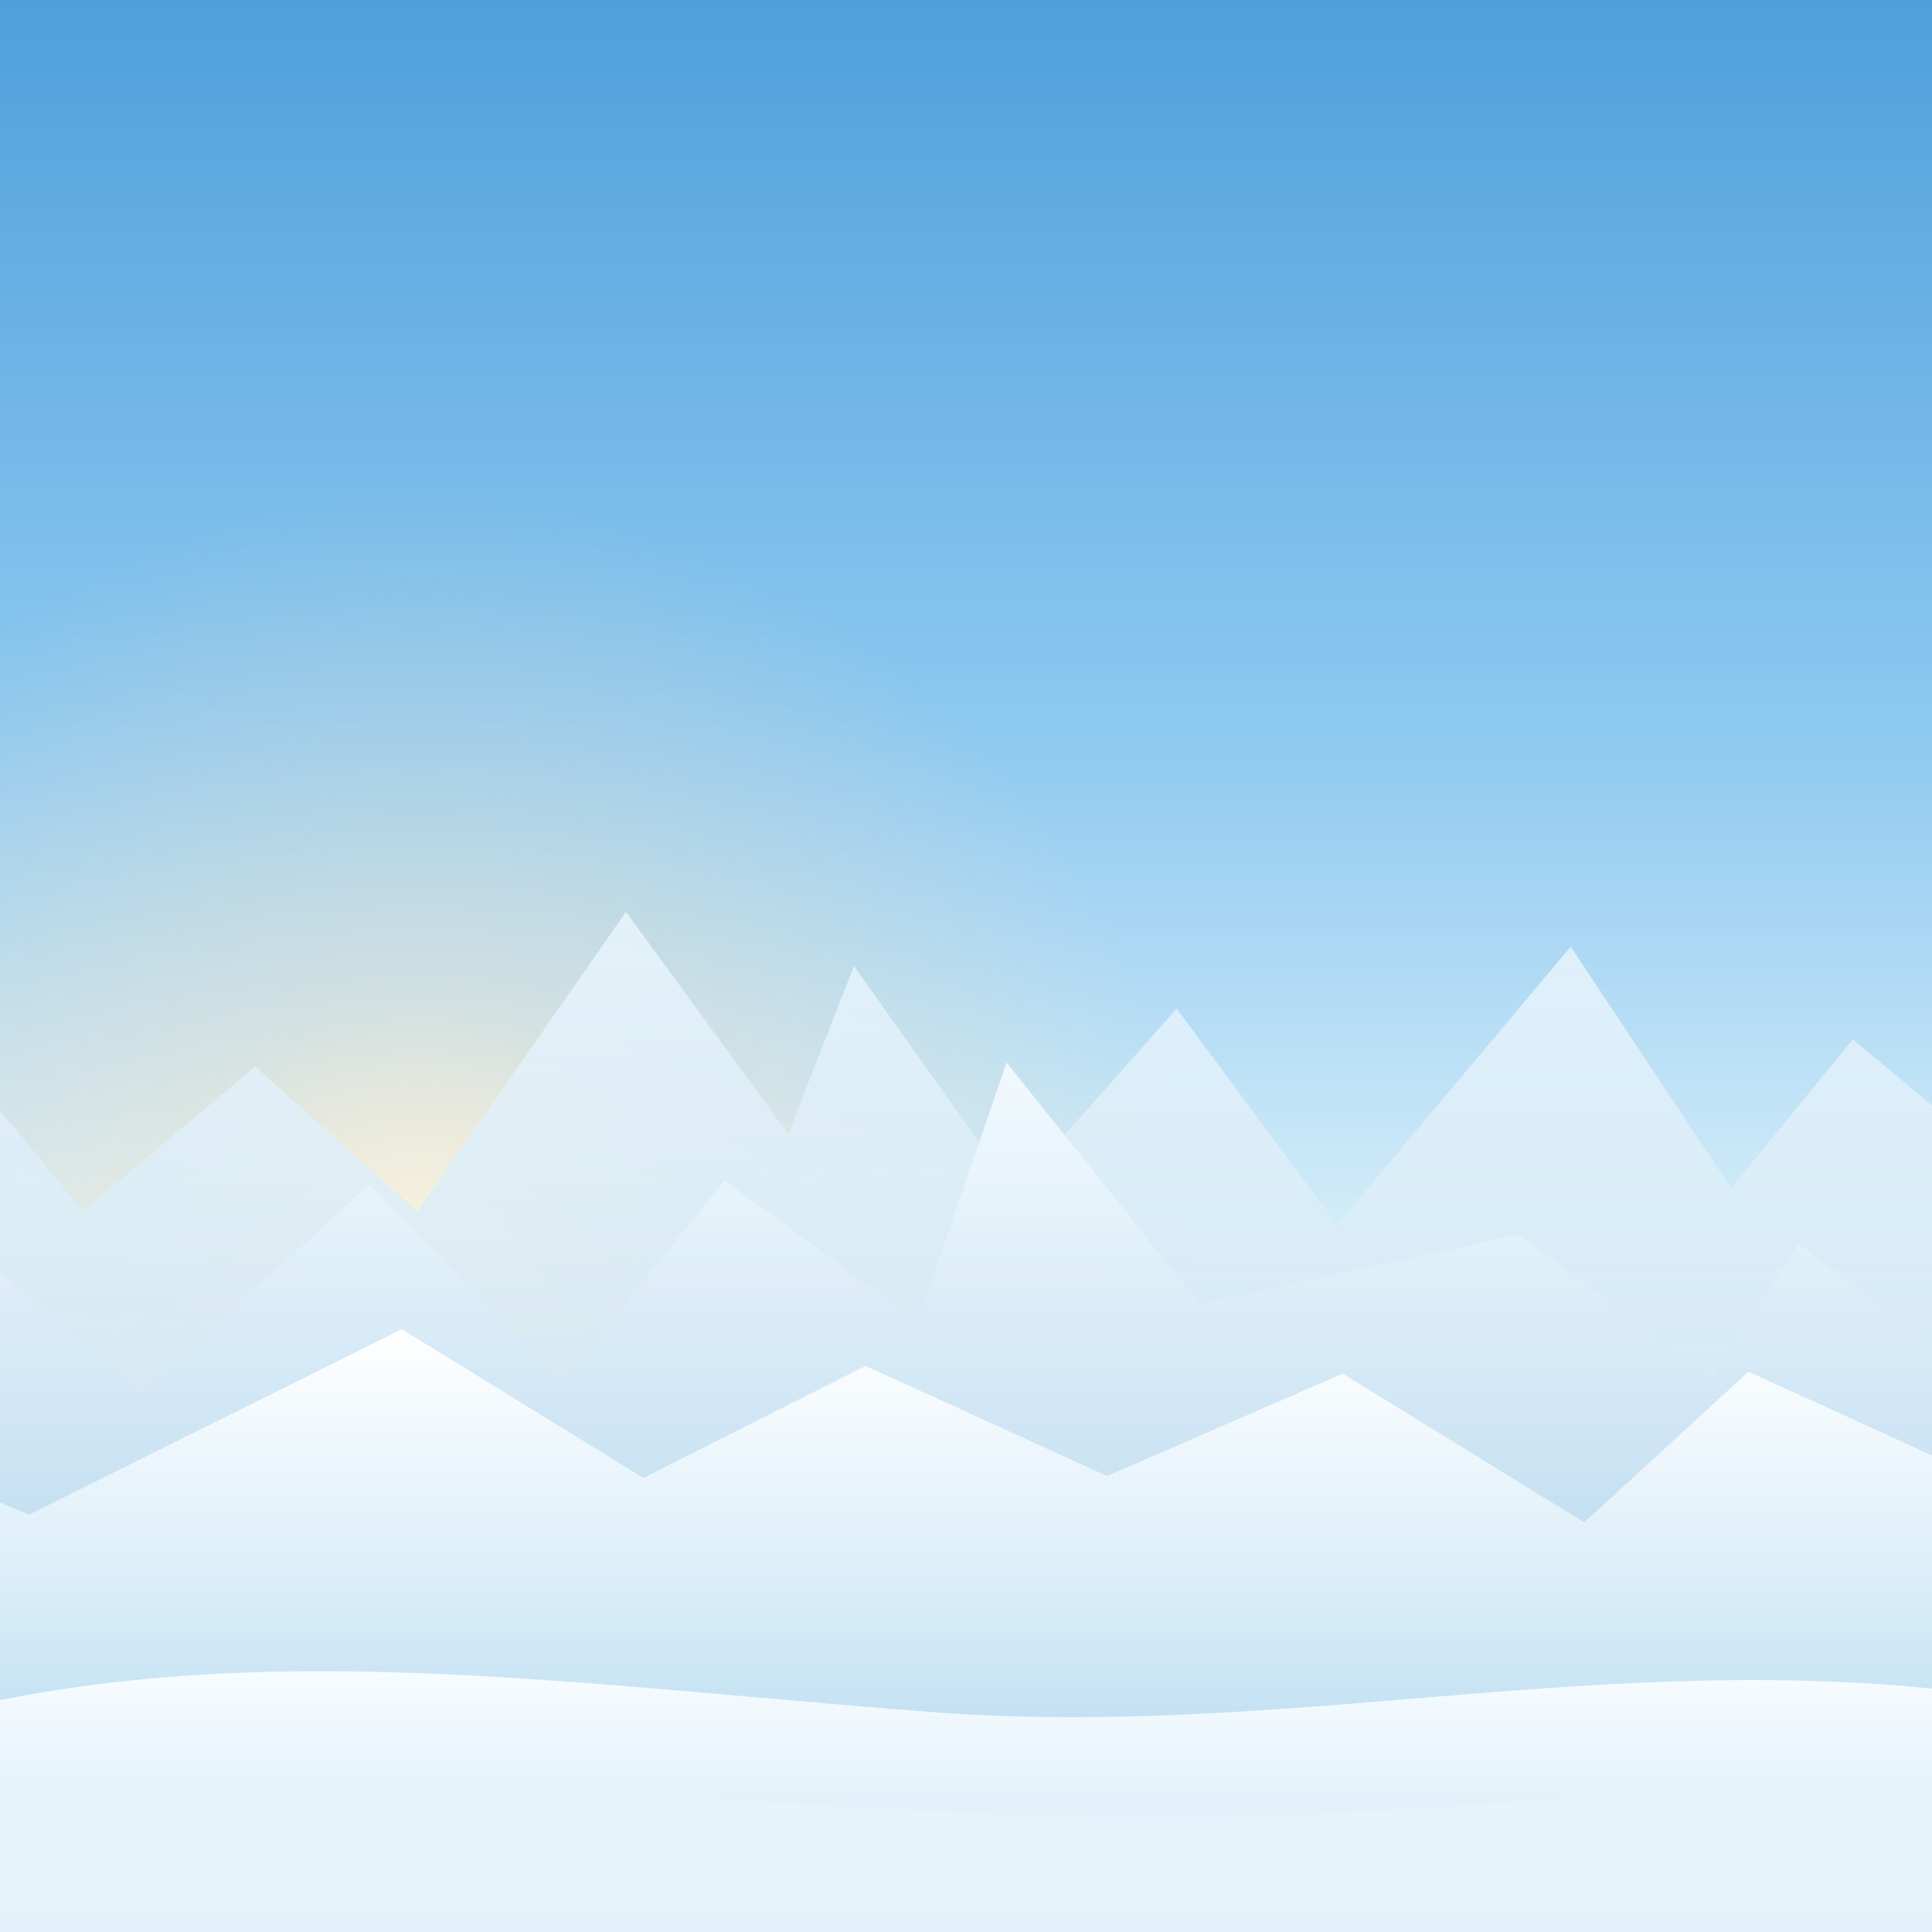
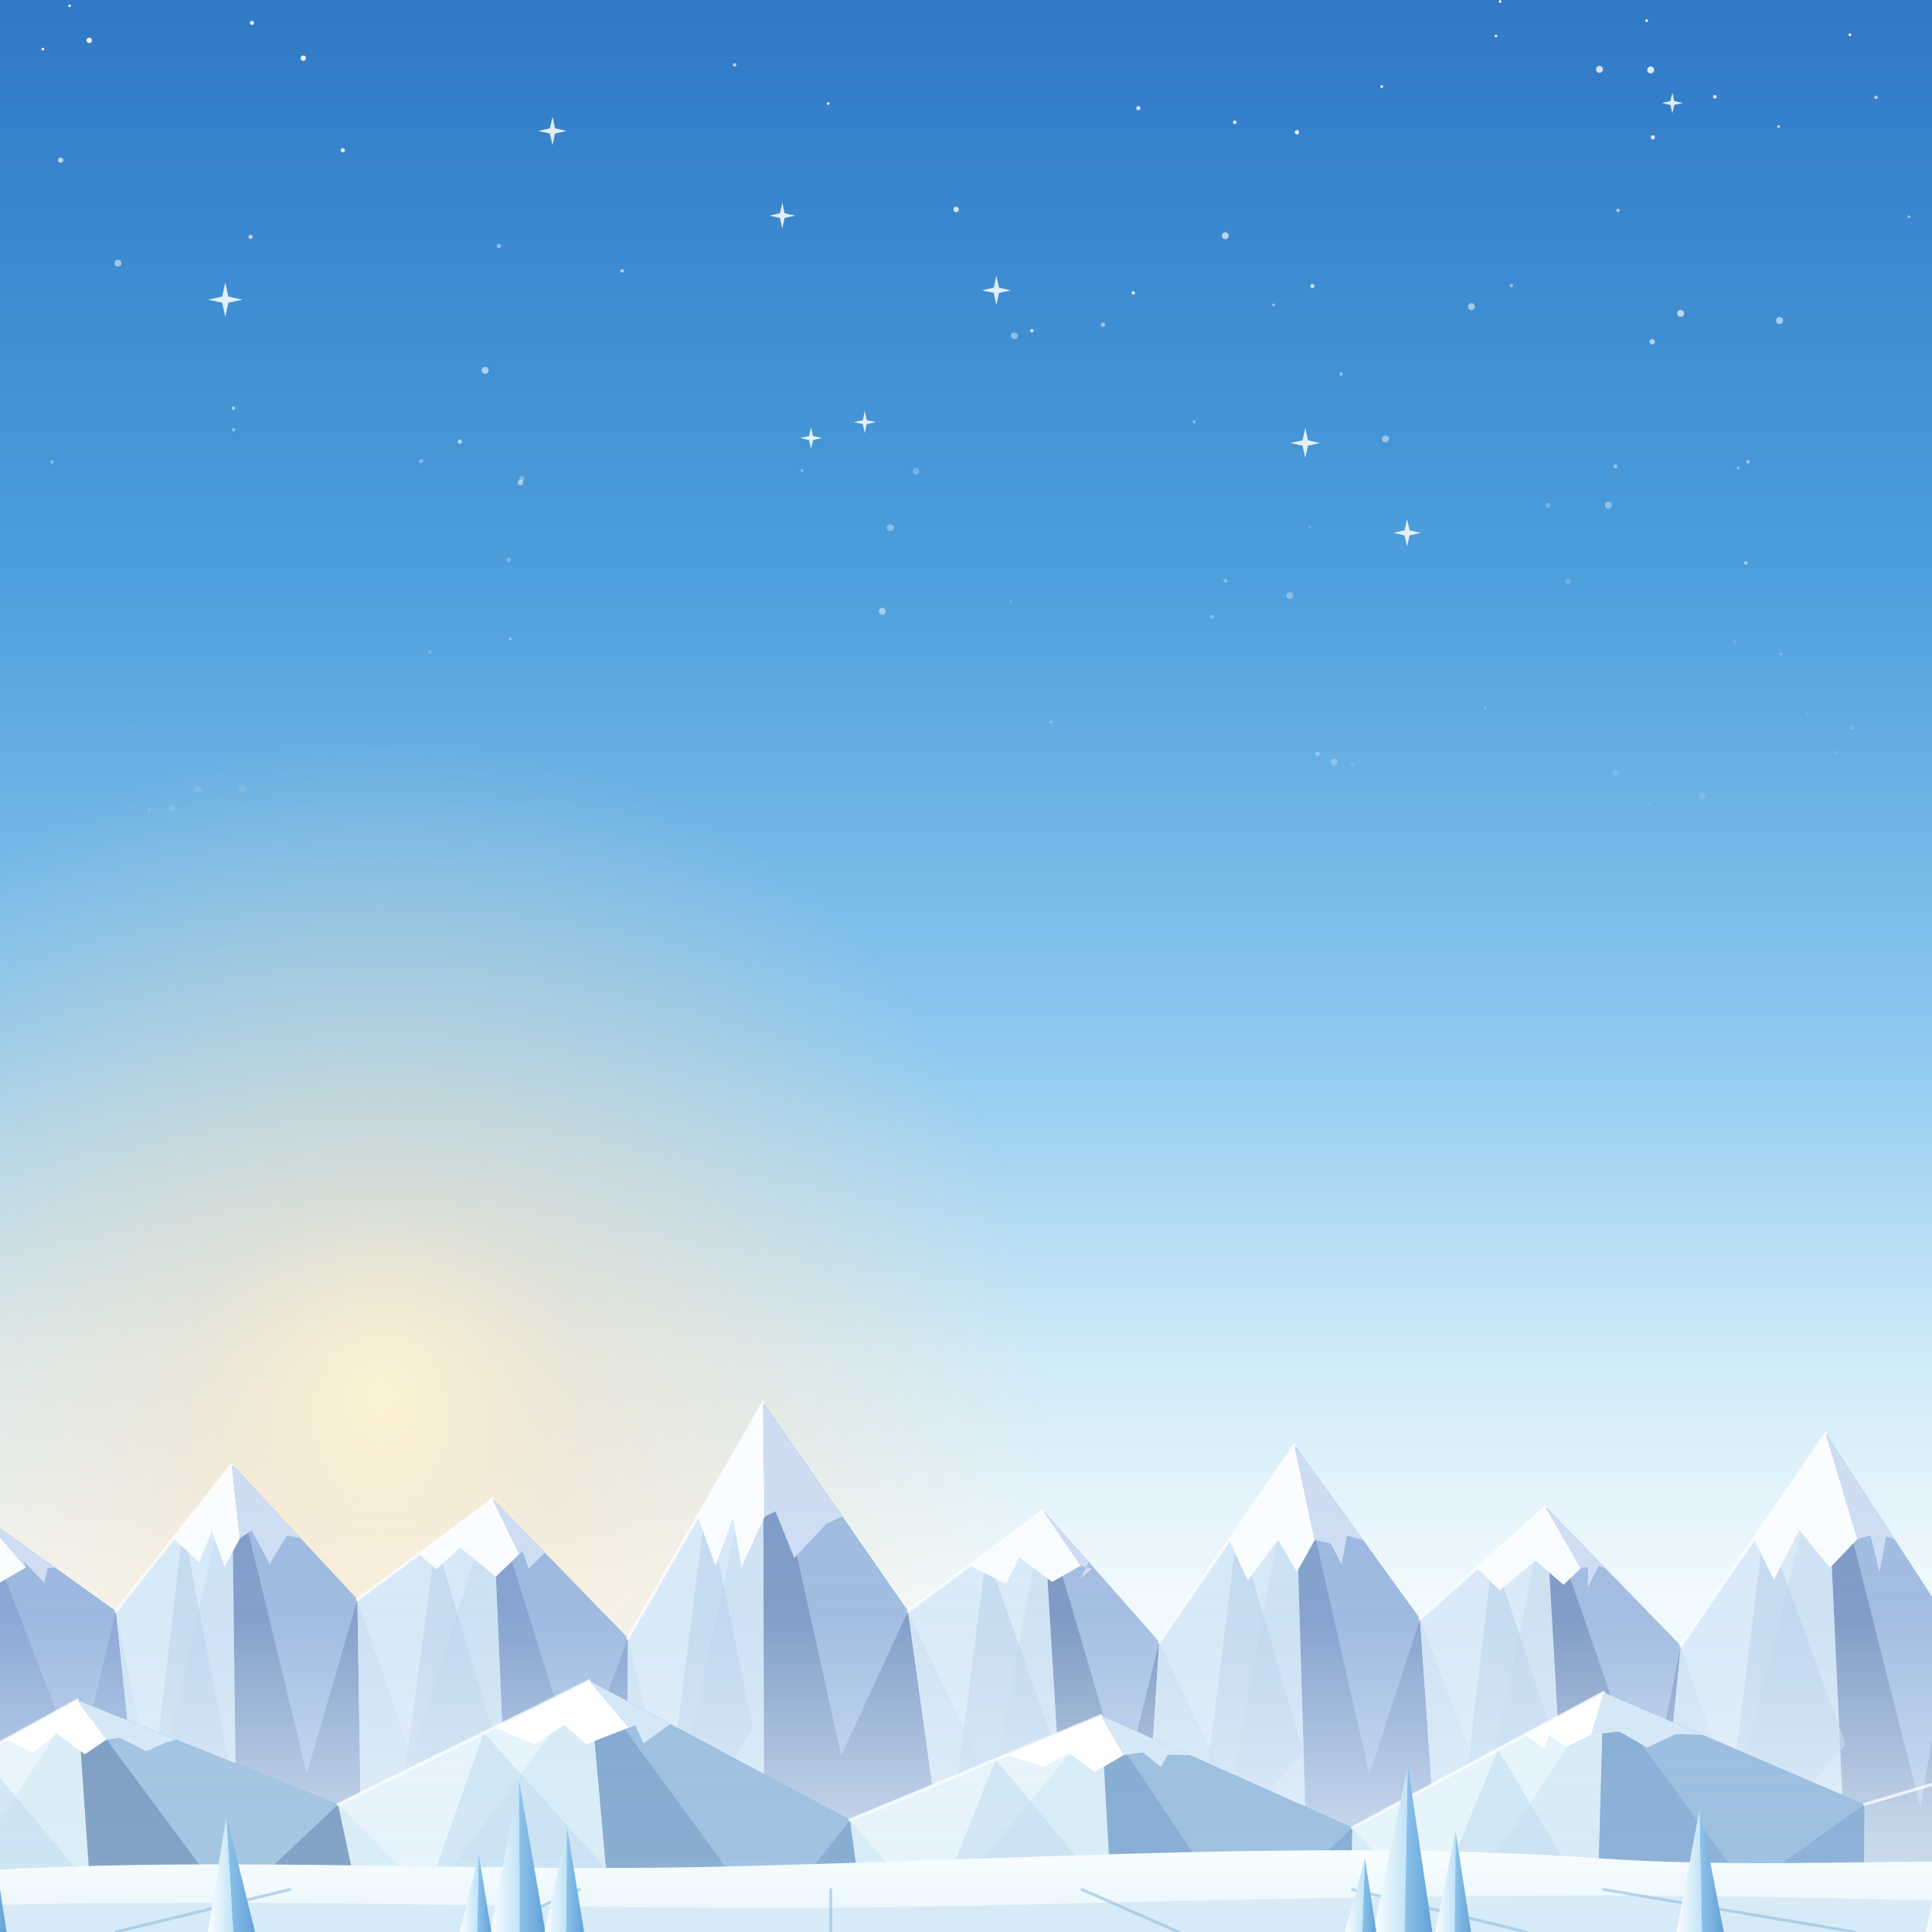
<svg xmlns="http://www.w3.org/2000/svg" viewBox="0 0 1000 1000" preserveAspectRatio="xMidYMid slice" width="100%" height="100%">
  <defs>
    <linearGradient id="sky" x1="0" y1="0" x2="0" y2="1">
-       <stop offset="0" stop-color="#4d9fdc" />
-       <stop offset=".38" stop-color="#8ec9f0" />
-       <stop offset=".62" stop-color="#cfeaf8" />
-       <stop offset=".72" stop-color="#f0f9fd" />
+       <stop offset="0" stop-color="#2f78c6" />
+       <stop offset=".3" stop-color="#4d9fdc" />
+       <stop offset=".54" stop-color="#8ec9f0" />
+       <stop offset=".7" stop-color="#cfeaf8" />
+       <stop offset=".82" stop-color="#f0f9fd" />
      <stop offset="1" stop-color="#f0f9fd" />
    </linearGradient>
-     <radialGradient id="sun" cx=".22" cy=".66" r=".4">
-       <stop offset="0" stop-color="#fff6dd" stop-opacity=".95" />
-       <stop offset=".35" stop-color="#ffe6c4" stop-opacity=".4" />
-       <stop offset="1" stop-color="#ffe6c4" stop-opacity="0" />
+     <radialGradient id="sun" cx=".2" cy=".72" r=".34">
+       <stop offset="0" stop-color="#fff3d2" stop-opacity=".95" />
+       <stop offset=".3" stop-color="#ffe2bd" stop-opacity=".5" />
+       <stop offset="1" stop-color="#ffe2bd" stop-opacity="0" />
    </radialGradient>
-     <linearGradient id="rangeFar" x1="0" y1="0" x2="0" y2="1">
-       <stop offset="0" stop-color="#e9f5fc" />
-       <stop offset="1" stop-color="#b9d9ee" />
-     </linearGradient>
-     <linearGradient id="rangeMid" x1="0" y1="0" x2="0" y2="1">
-       <stop offset="0" stop-color="#f6fbff" />
-       <stop offset=".6" stop-color="#bddcf0" />
-       <stop offset="1" stop-color="#8fbfe0" />
-     </linearGradient>
-     <linearGradient id="rangeNear" x1="0" y1="0" x2="0" y2="1">
+     <linearGradient id="hazeMid" x1="0" y1="0" x2="0" y2="1">
+       <stop offset="0" stop-color="#e3f0fa" stop-opacity="0" />
+       <stop offset=".3" stop-color="#e3f0fa" stop-opacity=".08" />
+       <stop offset=".58" stop-color="#e9f4fc" stop-opacity=".65" />
+       <stop offset="1" stop-color="#e9f4fc" stop-opacity="1" />
+     </linearGradient>
+     <linearGradient id="hazeNear" x1="0" y1="0" x2="0" y2="1">
+       <stop offset="0" stop-color="#f0f8fe" stop-opacity="0" />
+       <stop offset=".4" stop-color="#f0f8fe" stop-opacity=".05" />
+       <stop offset=".62" stop-color="#eef7fd" stop-opacity=".55" />
+       <stop offset="1" stop-color="#eef7fd" stop-opacity="1" />
+     </linearGradient>
+     <linearGradient id="mist" x1="0" y1="0" x2="0" y2="1">
+       <stop offset="0" stop-color="#f4fbff" stop-opacity="0" />
+       <stop offset=".5" stop-color="#f4fbff" stop-opacity=".78" />
+       <stop offset="1" stop-color="#f4fbff" stop-opacity="0" />
+     </linearGradient>
+     <linearGradient id="ice" x1="0" y1="0" x2="0" y2="1">
+       <stop offset="0" stop-color="#f8fdff" />
+       <stop offset=".5" stop-color="#dbeefa" />
+       <stop offset="1" stop-color="#b9d9ef" />
+     </linearGradient>
+     <linearGradient id="shardL" x1="0" y1="0" x2="1" y2="0">
      <stop offset="0" stop-color="#ffffff" />
-       <stop offset=".5" stop-color="#d3eaf7" />
-       <stop offset="1" stop-color="#9dcbe8" />
-     </linearGradient>
-     <linearGradient id="field" x1="0" y1="0" x2="0" y2="1">
-       <stop offset="0" stop-color="#f7fcff" />
-       <stop offset="1" stop-color="#cfe7f5" />
+       <stop offset="1" stop-color="#bfe3f7" />
+     </linearGradient>
+     <linearGradient id="shardR" x1="0" y1="0" x2="1" y2="0">
+       <stop offset="0" stop-color="#8ec3ea" />
+       <stop offset="1" stop-color="#5f9fd6" />
    </linearGradient>
  </defs>
  <rect width="1000" height="1000" fill="url(#sky)" />
  <rect width="1000" height="1000" fill="url(#sun)" />
-   <polygon points="0,690 -41,525 43,627 132,552 216,627 324,472 408,587 442,500 525,617 609,522 692,634 813,490 896,615 959,538 1042,607 1113,533 1196,604 1040,690 1040,1000 -40,1000" fill="url(#rangeFar)" opacity=".85" />
-   <polygon points="0,760 -26,637 74,721 191,613 291,715 375,611 475,684 521,550 621,675 786,639 886,713 931,644 1031,719 1149,588 1249,682 1040,760 1040,1000 -40,1000" fill="url(#rangeMid)" opacity=".92" />
-   <polygon points="0,830 -110,732 15,784 208,688 333,765 448,707 573,764 695,711 820,788 905,710 1030,767 1194,727 1319,780 1040,830 1040,1000 -40,1000" fill="url(#rangeNear)" />
-   <path d="M0 880 C150 850 300 872 480 886 C660 900 820 856 1000 874 L1000 1000 L0 1000 Z" fill="url(#field)" />
-   <path d="M0 930 C200 910 360 936 560 940 C740 944 880 918 1000 926 L1000 1000 L0 1000 Z" fill="#e6f3fb" opacity=".9" />
+   <circle cx="238" cy="228.6" r="1.1" fill="#fff" opacity="0.63" />
+   <circle cx="474.1" cy="244" r="1.8" fill="#fff" opacity="0.24" />
+   <circle cx="837.5" cy="108.9" r="0.9" fill="#fff" opacity="0.57" />
+   <circle cx="717.1" cy="227.2" r="1.8" fill="#fff" opacity="0.45" />
+   <circle cx="639.1" cy="63.3" r="0.9" fill="#fff" opacity="0.93" />
+   <circle cx="523.2" cy="311.3" r="0.7" fill="#fff" opacity="0.17" />
+   <circle cx="957.5" cy="18" r="0.7" fill="#fff" opacity="0.99" />
+   <circle cx="269.4" cy="249.8" r="1.4" fill="#fff" opacity="0.51" />
+   <circle cx="921.1" cy="165.9" r="1.8" fill="#fff" opacity="0.56" />
+   <circle cx="935.6" cy="369.1" r="0.7" fill="#fff" opacity="0.12" />
+   <circle cx="494.9" cy="108.4" r="1.4" fill="#fff" opacity="0.80" />
+   <circle cx="855.2" cy="176.9" r="1.4" fill="#fff" opacity="0.59" />
+   <circle cx="534.1" cy="171.2" r="0.9" fill="#fff" opacity="0.73" />
+   <circle cx="682" cy="390.2" r="1.1" fill="#fff" opacity="0.35" />
+   <circle cx="671.3" cy="68.5" r="1.1" fill="#fff" opacity="0.95" />
+   <circle cx="904.7" cy="239" r="0.9" fill="#fff" opacity="0.49" />
+   <circle cx="988.1" cy="112.2" r="0.7" fill="#fff" opacity="0.51" />
+   <circle cx="853.9" cy="415.7" r="0.7" fill="#fff" opacity="0.12" />
+   <circle cx="66.6" cy="376.8" r="0.7" fill="#fff" opacity="0.12" />
+   <circle cx="768.8" cy="366.6" r="0.7" fill="#fff" opacity="0.24" />
+   <circle cx="761.6" cy="158.7" r="1.8" fill="#fff" opacity="0.53" />
+   <circle cx="880.9" cy="411.9" r="1.8" fill="#fff" opacity="0.12" />
+   <circle cx="36" cy="3" r="0.7" fill="#fff" opacity="0.93" />
+   <circle cx="31.4" cy="82.9" r="1.4" fill="#fff" opacity="0.66" />
+   <circle cx="263.4" cy="289.7" r="1.1" fill="#fff" opacity="0.27" />
+   <circle cx="958.7" cy="376.6" r="1.4" fill="#fff" opacity="0.13" />
+   <circle cx="869.9" cy="162.2" r="1.8" fill="#fff" opacity="0.66" />
+   <circle cx="102.6" cy="408.6" r="1.8" fill="#fff" opacity="0.12" />
+   <circle cx="634.3" cy="300.6" r="1.1" fill="#fff" opacity="0.30" />
+   <circle cx="258.2" cy="127.3" r="1.1" fill="#fff" opacity="0.46" />
+   <circle cx="415.2" cy="243.6" r="0.7" fill="#fff" opacity="0.38" />
+   <circle cx="589.2" cy="56" r="1.1" fill="#fff" opacity="0.78" />
+   <circle cx="679.3" cy="148.1" r="1.1" fill="#fff" opacity="0.71" />
+   <circle cx="22.2" cy="25.4" r="0.7" fill="#fff" opacity="1.04" />
+   <circle cx="251.1" cy="191.7" r="1.8" fill="#fff" opacity="0.57" />
+   <circle cx="177.4" cy="77.8" r="1.1" fill="#fff" opacity="0.89" />
+   <circle cx="264.1" cy="330.7" r="0.7" fill="#fff" opacity="0.37" />
+   <circle cx="26.9" cy="239.1" r="0.9" fill="#fff" opacity="0.36" />
+   <circle cx="222.5" cy="337.6" r="0.9" fill="#fff" opacity="0.18" />
+   <circle cx="678.1" cy="272.8" r="0.7" fill="#fff" opacity="0.22" />
+   <circle cx="322" cy="140.2" r="0.9" fill="#fff" opacity="0.61" />
+   <circle cx="855.5" cy="71.1" r="1.1" fill="#fff" opacity="0.86" />
+   <circle cx="218" cy="238.7" r="1.1" fill="#fff" opacity="0.33" />
+   <circle cx="120.9" cy="222.4" r="0.9" fill="#fff" opacity="0.40" />
+   <circle cx="836.2" cy="241.4" r="1.1" fill="#fff" opacity="0.37" />
+   <circle cx="827.9" cy="35.9" r="1.8" fill="#fff" opacity="0.77" />
+   <circle cx="129.7" cy="122.6" r="1.1" fill="#fff" opacity="0.65" />
+   <circle cx="634.2" cy="122" r="1.8" fill="#fff" opacity="0.63" />
+   <circle cx="920.6" cy="65.5" r="0.7" fill="#fff" opacity="0.76" />
+   <circle cx="832.5" cy="261.5" r="1.8" fill="#fff" opacity="0.37" />
+   <circle cx="950.2" cy="389.5" r="0.9" fill="#fff" opacity="0.12" />
+   <circle cx="456.7" cy="316.4" r="1.8" fill="#fff" opacity="0.48" />
+   <circle cx="543.9" cy="373.7" r="0.7" fill="#fff" opacity="0.32" />
+   <circle cx="971" cy="50.4" r="0.9" fill="#fff" opacity="0.62" />
+   <circle cx="903.6" cy="291.4" r="0.9" fill="#fff" opacity="0.50" />
+   <circle cx="899.7" cy="242.3" r="0.7" fill="#fff" opacity="0.43" />
+   <circle cx="120.8" cy="211.3" r="0.9" fill="#fff" opacity="0.56" />
+   <circle cx="525" cy="173.8" r="1.8" fill="#fff" opacity="0.41" />
+   <circle cx="125.4" cy="408.2" r="1.8" fill="#fff" opacity="0.12" />
+   <circle cx="782.3" cy="147.8" r="0.9" fill="#fff" opacity="0.46" />
+   <circle cx="887.6" cy="50.1" r="0.9" fill="#fff" opacity="0.92" />
+   <circle cx="921.8" cy="338.5" r="0.7" fill="#fff" opacity="0.24" />
+   <circle cx="570.9" cy="168.1" r="1.1" fill="#fff" opacity="0.48" />
+   <circle cx="618.1" cy="218.3" r="0.7" fill="#fff" opacity="0.47" />
+   <circle cx="776.5" cy="0.8" r="0.7" fill="#fff" opacity="1.01" />
+   <circle cx="46.2" cy="20.9" r="1.4" fill="#fff" opacity="1.05" />
+   <circle cx="854.4" cy="36.2" r="1.8" fill="#fff" opacity="0.83" />
+   <circle cx="157" cy="30.1" r="1.4" fill="#fff" opacity="0.90" />
+   <circle cx="586.6" cy="151.6" r="0.9" fill="#fff" opacity="0.80" />
+   <circle cx="428.7" cy="53.6" r="0.7" fill="#fff" opacity="0.88" />
+   <circle cx="380.2" cy="33.6" r="0.9" fill="#fff" opacity="0.65" />
+   <circle cx="460.8" cy="273.1" r="1.8" fill="#fff" opacity="0.33" />
+   <circle cx="801.2" cy="261.6" r="1.4" fill="#fff" opacity="0.22" />
+   <circle cx="627.4" cy="319.2" r="1.1" fill="#fff" opacity="0.25" />
+   <circle cx="694.1" cy="193.6" r="0.9" fill="#fff" opacity="0.42" />
+   <circle cx="270.1" cy="247.8" r="1.4" fill="#fff" opacity="0.31" />
+   <circle cx="130.4" cy="11.8" r="1.1" fill="#fff" opacity="0.83" />
+   <circle cx="897.9" cy="332.2" r="1.1" fill="#fff" opacity="0.12" />
+   <circle cx="690.6" cy="394.4" r="1.8" fill="#fff" opacity="0.26" />
+   <circle cx="667.6" cy="308.2" r="1.8" fill="#fff" opacity="0.32" />
+   <circle cx="811.6" cy="301" r="1.4" fill="#fff" opacity="0.18" />
+   <circle cx="774.3" cy="18.6" r="0.7" fill="#fff" opacity="0.89" />
+   <circle cx="659.2" cy="157.8" r="0.7" fill="#fff" opacity="0.53" />
+   <circle cx="852.3" cy="10.7" r="0.7" fill="#fff" opacity="0.95" />
+   <circle cx="836.2" cy="400" r="1.8" fill="#fff" opacity="0.12" />
+   <circle cx="88.8" cy="418.4" r="1.8" fill="#fff" opacity="0.12" />
+   <circle cx="715.2" cy="44.8" r="0.7" fill="#fff" opacity="0.99" />
+   <circle cx="61.1" cy="136.2" r="1.8" fill="#fff" opacity="0.51" />
+   <circle cx="77.3" cy="419.3" r="0.9" fill="#fff" opacity="0.12" />
+   <circle cx="700.1" cy="395.9" r="1.1" fill="#fff" opacity="0.12" />
+   <path d="M404.9 104.9 L406.1 110.4 L411.6 111.6 L406.1 112.8 L404.9 118.3 L403.7 112.8 L398.2 111.6 L403.7 110.4 Z" fill="#fff" opacity=".85" />
+   <path d="M116.6 146.2 L118.2 153.5 L125.5 155.1 L118.2 156.7 L116.6 164 L115 156.7 L107.7 155.1 L115 153.5 Z" fill="#fff" opacity=".85" />
+   <path d="M419.8 221.1 L420.8 225.7 L425.4 226.7 L420.8 227.8 L419.8 232.4 L418.8 227.8 L414.2 226.7 L418.8 225.7 Z" fill="#fff" opacity=".85" />
+   <path d="M675.6 221.6 L677 227.9 L683.3 229.3 L677 230.7 L675.6 237 L674.2 230.7 L667.9 229.3 L674.2 227.9 Z" fill="#fff" opacity=".85" />
+   <path d="M515.7 142.7 L517.1 148.9 L523.3 150.3 L517.1 151.6 L515.7 157.9 L514.4 151.6 L508.2 150.3 L514.4 148.9 Z" fill="#fff" opacity=".85" />
+   <path d="M865.6 47.9 L866.6 52.3 L871 53.3 L866.6 54.3 L865.6 58.7 L864.6 54.3 L860.2 53.3 L864.6 52.3 Z" fill="#fff" opacity=".85" />
+   <path d="M728.3 268.7 L729.6 274.5 L735.4 275.8 L729.6 277.1 L728.3 282.9 L727 277.1 L721.2 275.8 L727 274.5 Z" fill="#fff" opacity=".85" />
+   <path d="M447.6 212.7 L448.6 217.5 L453.4 218.5 L448.6 219.5 L447.6 224.2 L446.6 219.5 L441.9 218.5 L446.6 217.5 Z" fill="#fff" opacity=".85" />
+   <path d="M286 60.4 L287.3 66.4 L293.3 67.8 L287.3 69.1 L286 75.1 L284.6 69.1 L278.6 67.8 L284.6 66.4 Z" fill="#fff" opacity=".85" />
+   <polygon points="-10,784 -80,848 -82.4,1100 13.4,1100" fill="#c9dff2" />
+   <polygon points="-10,784 -80,848 -34.2,945.5" fill="#d5e7f7" />
+   <polygon points="-10,784 60,834 88.1,1100 13.4,1100" fill="#84a2d2" />
+   <polygon points="-10,784 60,834 40.5,915.2" fill="#97b4de" />
+   <polygon points="-39.4,810.9 -59.4,974 7.4,926.2" fill="#b4ceea" opacity=".55" />
+   <polygon points="-10,784 -39.9,811.3 -26.2,819 -16.3,808.9 -2.7,820.7 13.4,811.3" fill="#fbfdff" />
+   <polygon points="-10,784 13.4,811.3 12.4,808.4 22.9,819.2 24.7,811.7 28.2,811.3" fill="#cddcf2" />
+   <polygon points="120,758 60,834 88.1,1100 124.2,1100" fill="#cce1f3" />
+   <polygon points="120,758 60,834 80,933.5" fill="#d7e9f7" />
+   <polygon points="120,758 185,828 189.3,1100 124.2,1100" fill="#7d9ac7" />
+   <polygon points="120,758 185,828 158.8,918" fill="#9cb8e0" />
+   <polygon points="94.8,789.9 74.1,967 118.2,911.9" fill="#b4ceea" opacity=".55" />
+   <polygon points="120,758 89.8,796.2 103.1,808.7 109.6,792.4 116.3,810.9 124.2,796.2" fill="#fbfdff" />
+   <polygon points="120,758 124.2,796.2 130.2,792.1 139.6,809.5 148.6,794.7 155.5,796.2" fill="#cddcf2" />
+   <polygon points="255,776 185,828 189.3,1100 268.8,1100" fill="#cae0f2" />
+   <polygon points="255,776 185,828 213.2,910" fill="#d6e8f7" />
+   <polygon points="255,776 325,848 323.6,1100 268.8,1100" fill="#809ecd" />
+   <polygon points="255,776 325,848 299,917.4" fill="#99b6df" />
+   <polygon points="225.6,797.8 203.4,964 262.8,921.8" fill="#b4ceea" opacity=".55" />
+   <polygon points="255,776 216.8,804.4 225.9,812.2 238.2,801 256.6,816.1 268.8,804.4" fill="#fbfdff" />
+   <polygon points="255,776 268.8,804.4 270.6,802.9 273.6,812 281.9,803.8 282.6,804.4" fill="#cddcf2" />
+   <polygon points="395,726 325,848 323.6,1100 395.8,1100" fill="#cce1f3" />
+   <polygon points="395,726 325,848 347.8,942.3" fill="#d7e9f7" />
+   <polygon points="395,726 470,834 507.1,1100 395.8,1100" fill="#7b98c5" />
+   <polygon points="395,726 470,834 435.4,908.7" fill="#9db9e0" />
+   <polygon points="365.6,777.2 340.6,974 389.8,894.3" fill="#b4ceea" opacity=".55" />
+   <polygon points="395,726 361.2,785 370.3,810.5 379.4,785.5 383.8,811.1 395.8,785" fill="#fbfdff" />
+   <polygon points="395,726 395.8,785 401.4,782.3 411.1,806.4 427.8,788.6 435.9,785" fill="#cddcf2" />
+   <polygon points="540,782 470,834 507.1,1100 559.4,1100" fill="#cee2f3" />
+   <polygon points="540,782 470,834 513.8,925.7" fill="#d9eaf7" />
+   <polygon points="540,782 600,850 584.2,1100 559.4,1100" fill="#7793bf" />
+   <polygon points="540,782 600,850 581.7,923.7" fill="#a0bbe1" />
+   <polygon points="510.6,803.8 489.7,967 553.4,925.1" fill="#b4ceea" opacity=".55" />
+   <polygon points="540,782 501.8,810.4 520.9,819.7 527.5,805.9 544.6,818.8 559.4,810.4" fill="#fbfdff" />
+   <polygon points="540,782 559.4,810.4 565.1,812 559.4,816.9 563.9,807.8 565.1,810.4" fill="#cddcf2" />
+   <polygon points="670,748 600,850 584.2,1100 680.5,1100" fill="#cbe0f3" />
+   <polygon points="670,748 600,850 637.2,927.6" fill="#d6e8f7" />
+   <polygon points="670,748 735,838 753.3,1100 680.5,1100" fill="#7f9ccb" />
+   <polygon points="670,748 735,838 708.8,918.6" fill="#9ab6df" />
+   <polygon points="640.6,790.8 617.7,975 674.5,906.4" fill="#b4ceea" opacity=".55" />
+   <polygon points="670,748 636.3,797.1 645.8,818.1 661.5,797.1 671.3,813.6 680.5,797.1" fill="#fbfdff" />
+   <polygon points="670,748 680.5,797.1 688.7,798.8 694.4,809.7 697.2,794.9 705.5,797.1" fill="#cddcf2" />
+   <polygon points="800,780 735,838 753.3,1100 818.2,1100" fill="#cde1f3" />
+   <polygon points="800,780 735,838 769.2,928.7" fill="#d8e9f7" />
+   <polygon points="800,780 870,852 845.5,1100 818.2,1100" fill="#7a96c2" />
+   <polygon points="800,780 870,852 853.3,934.4" fill="#9fb9e0" />
+   <polygon points="772.7,804.4 753.3,969 812.2,924" fill="#b4ceea" opacity=".55" />
+   <polygon points="800,780 764.5,811.7 776.3,823.2 794.7,807.7 809.3,820.3 818.2,811.7" fill="#fbfdff" />
+   <polygon points="800,780 818.2,811.7 822,811 821.9,821.7 827.4,810.5 830.8,811.7" fill="#cddcf2" />
+   <polygon points="945,742 870,852 845.5,1100 961.4,1100" fill="#cde1f3" />
+   <polygon points="945,742 870,852 897.5,932.7" fill="#d8e9f7" />
+   <polygon points="945,742 1010,842 1040.3,1100 961.4,1100" fill="#7a96c3" />
+   <polygon points="945,742 1010,842 994,935.6" fill="#9eb9e0" />
+   <polygon points="913.5,788.2 890.1,976 955.4,903.1" fill="#b4ceea" opacity=".55" />
+   <polygon points="945,742 907.8,796.6 918.2,817.7 931.3,791.9 947.2,811.5 961.4,796.6" fill="#fbfdff" />
+   <polygon points="945,742 961.4,796.6 968.2,794.8 972.8,813.6 976.3,795.3 980.5,796.6" fill="#cddcf2" />
+   <path d="M-80 848 L-10 784 M60 834 L120 758 M185 828 L255 776 M325 848 L395 726 M470 834 L540 782 M600 850 L670 748 M735 838 L800 780 M870 852 L945 742 M1010 842 L1090 794" fill="none" stroke="#ffffff" stroke-width="1.6" stroke-linecap="round" opacity=".75" />
+   <polygon points="-60,1100 -80,848 -10,784 60,834 120,758 185,828 255,776 325,848 395,726 470,834 540,782 600,850 670,748 735,838 800,780 870,852 945,742 1010,842 1090,794 1060,1100" fill="url(#hazeMid)" />
+   <polygon points="40,880 -80,946 -58.6,1100 55.2,1100" fill="#daedf7" />
+   <polygon points="40,880 -80,946 -37,1000.5" fill="#e8f5fc" />
+   <polygon points="40,880 175,934 210.6,1100 55.2,1100" fill="#7d9fc4" />
+   <polygon points="40,880 175,934 119.1,986.6" fill="#a2c4e2" />
+   <polygon points="-10.4,907.7 -50.3,1023 49.2,979" fill="#bfdbee" opacity=".55" />
+   <polygon points="40,880 2.9,900.4 17.3,907.1 29.3,897.3 43.9,908 55.2,900.4" fill="#ffffff" />
+   <polygon points="40,880 55.2,900.4 62,899.4 75.5,906.4 86.7,901.7 91,900.4" fill="#d6e8f6" />
+   <polygon points="305,870 175,934 210.6,1100 325.5,1100" fill="#d7ecf7" />
+   <polygon points="305,870 175,934 222.9,982" fill="#e6f4fb" />
+   <polygon points="305,870 440,942 461.4,1100 325.5,1100" fill="#85a9d0" />
+   <polygon points="305,870 440,942 397.4,996" fill="#9dc0e1" />
+   <polygon points="250.4,896.9 208.1,1017 319.5,973.5" fill="#bfdbee" opacity=".55" />
+   <polygon points="305,870 255.9,894.2 276.5,903 292.1,892.7 303.4,902.8 325.5,894.2" fill="#ffffff" />
+   <polygon points="305,870 325.5,894.2 328.9,893.1 333,902.3 348.2,891.5 350.4,894.2" fill="#d6e8f6" />
+   <polygon points="570,888 440,942 461.4,1100 581.7,1100" fill="#d7ecf7" />
+   <polygon points="570,888 440,942 483.2,992.9" fill="#e6f4fb" />
+   <polygon points="570,888 700,946 697.2,1100 581.7,1100" fill="#86abd2" />
+   <polygon points="570,888 700,946 644.2,999.1" fill="#9cbfe0" />
+   <polygon points="515.4,910.7 471.2,1021 575.7,983.4" fill="#bfdbee" opacity=".55" />
+   <polygon points="570,888 520.9,908.4 540,914.5 553.5,907.6 566.6,917.2 581.7,908.4" fill="#ffffff" />
+   <polygon points="570,888 581.7,908.4 591.5,907 600.9,914.6 604.4,908.3 615.8,908.4" fill="#d6e8f6" />
+   <polygon points="830,876 700,946 697.2,1100 823.6,1100" fill="#d6ebf7" />
+   <polygon points="830,876 700,946 748.2,999.4" fill="#e5f4fb" />
+   <polygon points="830,876 965,934 963.9,1100 823.6,1100" fill="#89aed6" />
+   <polygon points="830,876 965,934 904.3,977.4" fill="#9abee0" />
+   <polygon points="775.4,905.4 727.2,1023 817.6,976.8" fill="#bfdbee" opacity=".55" />
+   <polygon points="830,876 789.3,897.9 799.4,905 801.8,898.3 810.7,904.2 823.6,897.9" fill="#ffffff" />
+   <polygon points="830,876 823.6,897.9 838,896.2 852.6,904.5 867.4,897.5 881,897.9" fill="#d6e8f6" />
+   <path d="M-80 946 L40 880 M175 934 L305 870 M440 942 L570 888 M700 946 L830 876 M965 934 L1100 894" fill="none" stroke="#ffffff" stroke-width="1.6" stroke-linecap="round" opacity=".75" />
+   <polygon points="-60,1100 -80,946 40,880 175,934 305,870 440,942 570,888 700,946 830,876 965,934 1100,894 1060,1100" fill="url(#hazeNear)" />
+   <path d="M-60 972 C90 958 230 970 380 966 C540 962 690 952 830 962 C920 968 1000 960 1070 966 L1070 1100 L-60 1100 Z" fill="url(#ice)" />
+   <path d="M-60 988 C120 980 300 990 470 987 C650 984 800 976 1070 986 L1070 1100 L-60 1100 Z" fill="#cfe5f5" opacity=".7" />
+   <path d="M150 978 L60 1000 M300 978 L250 1000 M430 978 L430 1000 M560 978 L610 1000 M700 978 L790 1000 M830 978 L960 1000" fill="none" stroke="#8fbde0" stroke-width="1.5" stroke-linecap="round" opacity=".6" />
+   <polygon points="268.7,922 253,1004 269,1004" fill="url(#shardL)" />
+   <polygon points="268.7,922 269,1004 283,1004" fill="url(#shardR)" />
+   <polygon points="293.5,946 281,1004 293,1004" fill="url(#shardL)" />
+   <polygon points="293.5,946 293,1004 303,1004" fill="url(#shardR)" />
+   <polygon points="247.8,960 237,1004 247,1004" fill="url(#shardL)" />
+   <polygon points="247.8,960 247,1004 255,1004" fill="url(#shardR)" />
+   <polygon points="728.7,914 710,1004 727,1004" fill="url(#shardL)" />
+   <polygon points="728.7,914 727,1004 742,1004" fill="url(#shardR)" />
+   <polygon points="753.4,948 742,1004 753,1004" fill="url(#shardL)" />
+   <polygon points="753.4,948 753,1004 762,1004" fill="url(#shardR)" />
+   <polygon points="706.5,962 695,1004 705,1004" fill="url(#shardL)" />
+   <polygon points="706.5,962 705,1004 713,1004" fill="url(#shardR)" />
+   <polygon points="117.2,940 107,1004 121,1004" fill="url(#shardL)" />
+   <polygon points="117.2,940 121,1004 133,1004" fill="url(#shardR)" />
+   <polygon points="879.8,936 867,1004 881,1004" fill="url(#shardL)" />
+   <polygon points="879.8,936 881,1004 893,1004" fill="url(#shardR)" />
+   <polygon points="-7.3,930 -24,1004 -9,1004" fill="url(#shardL)" />
+   <polygon points="-7.3,930 -9,1004 4,1004" fill="url(#shardR)" />
+   <polygon points="1010.9,932 996,1004 1011,1004" fill="url(#shardL)" />
+   <polygon points="1010.9,932 1011,1004 1024,1004" fill="url(#shardR)" />
</svg>
